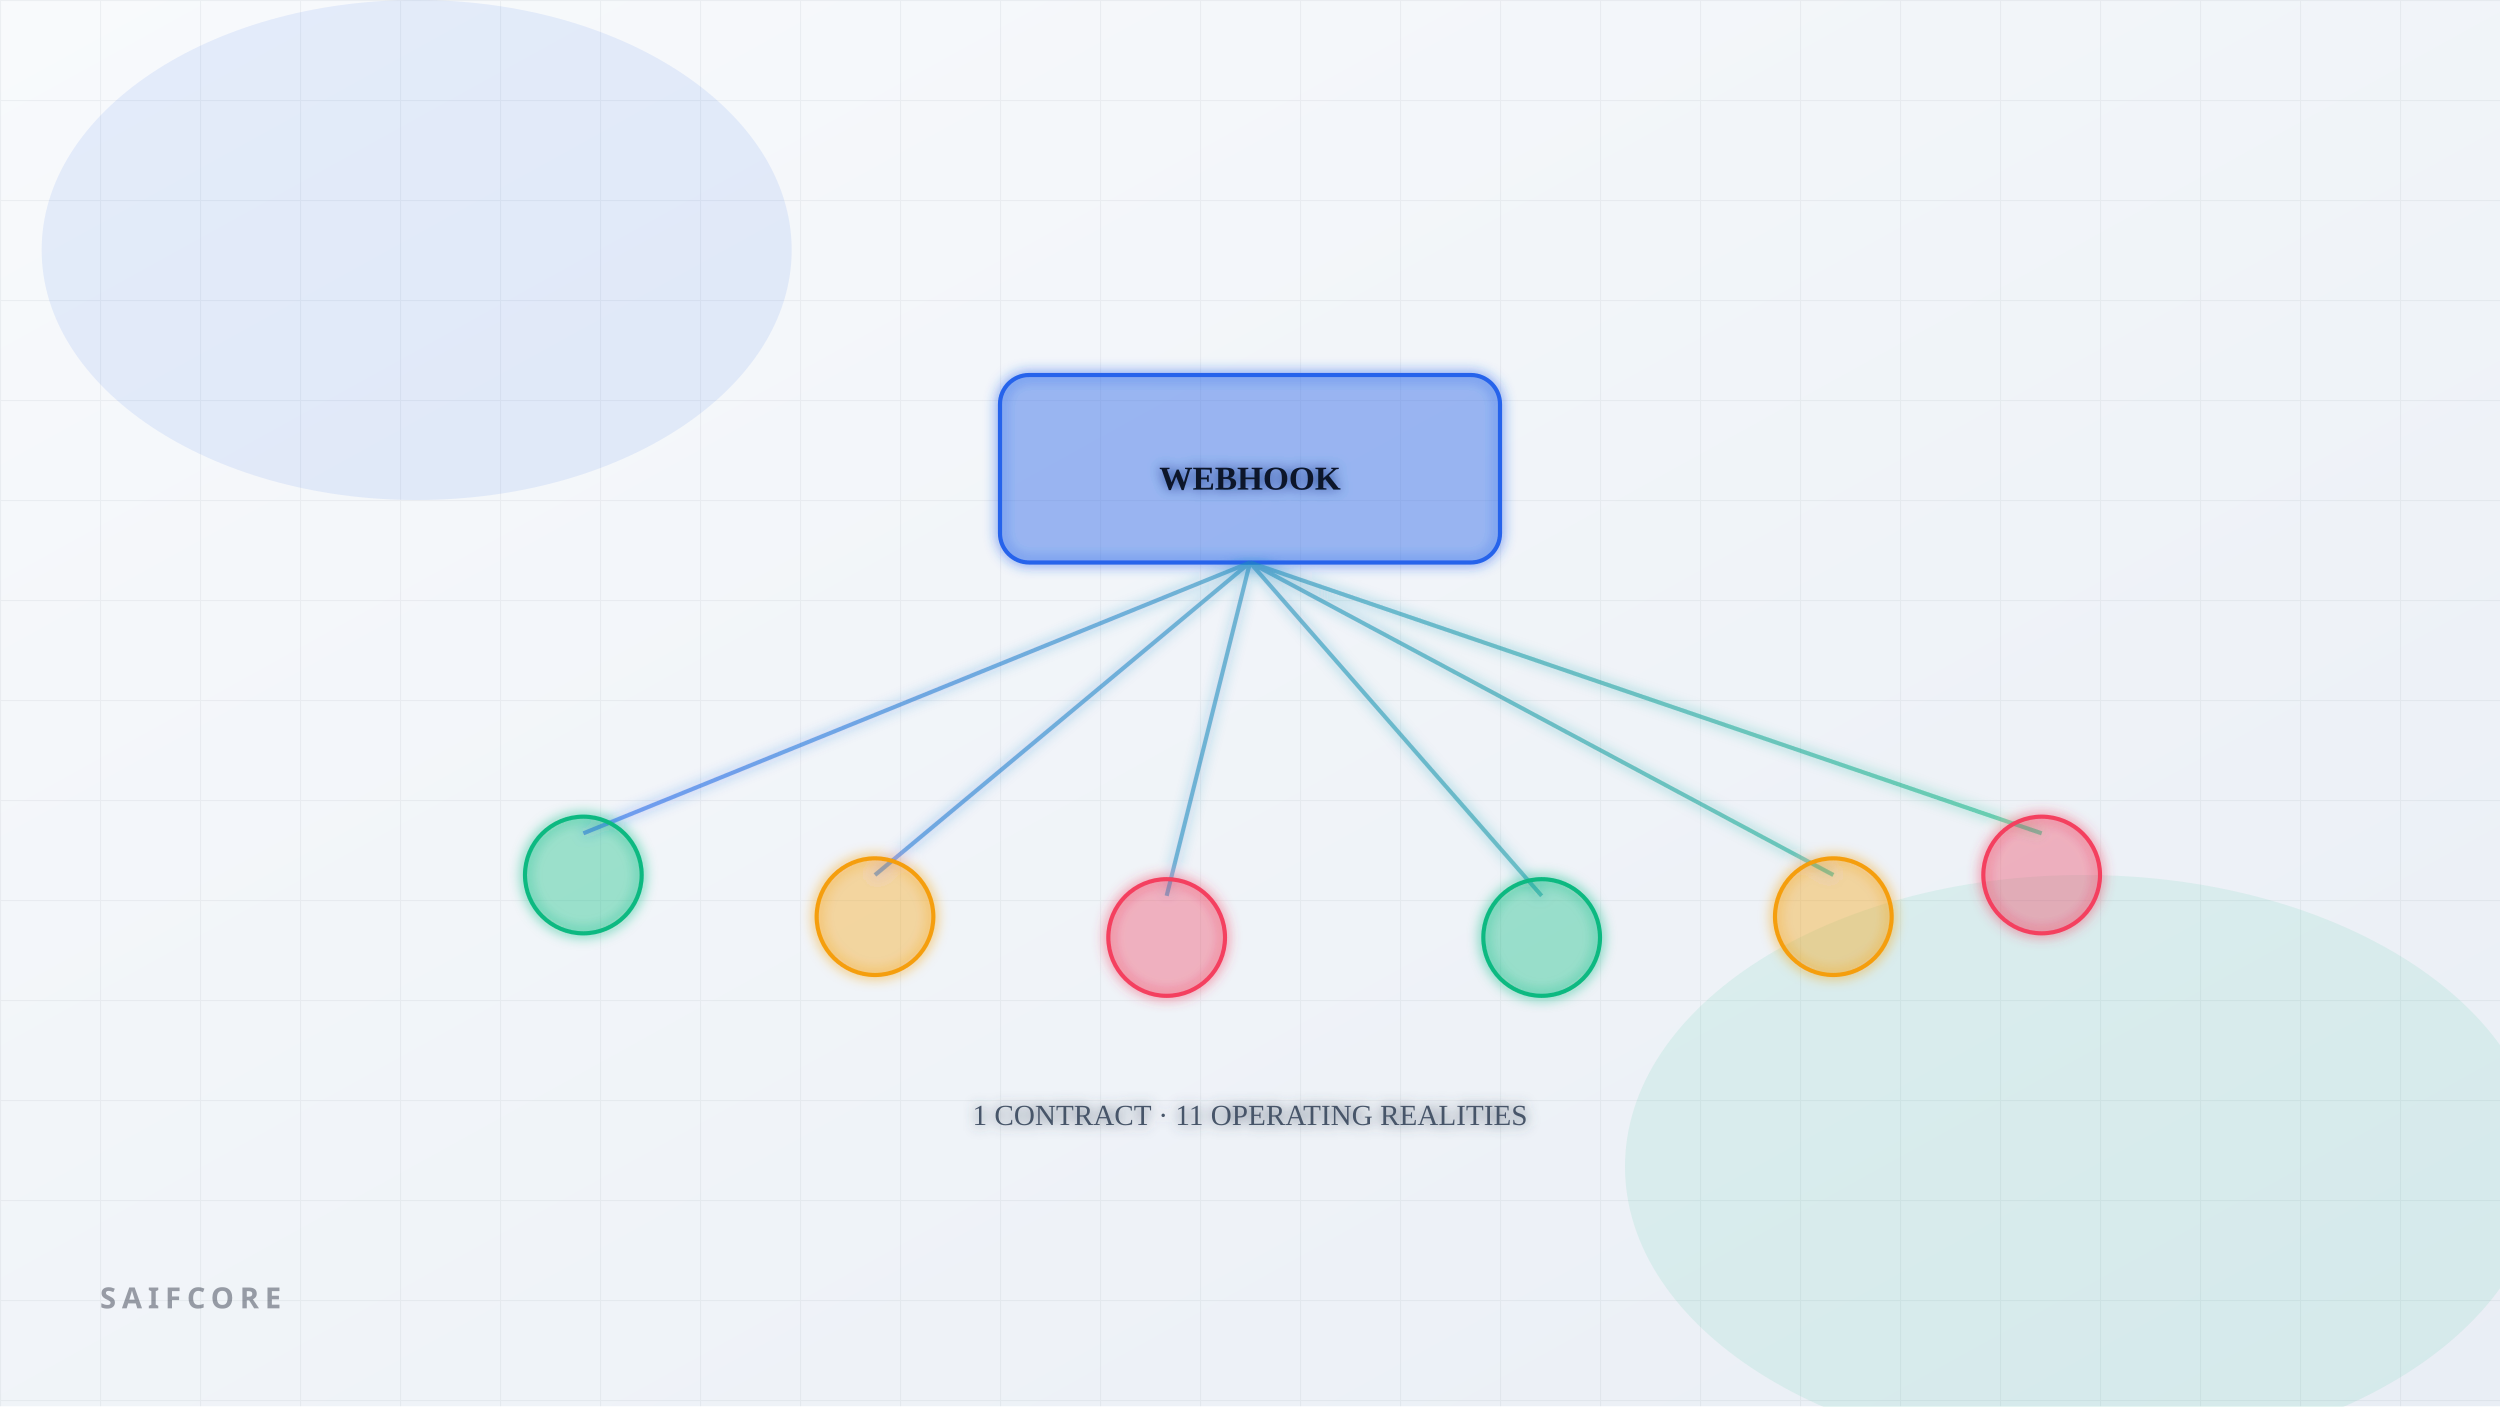
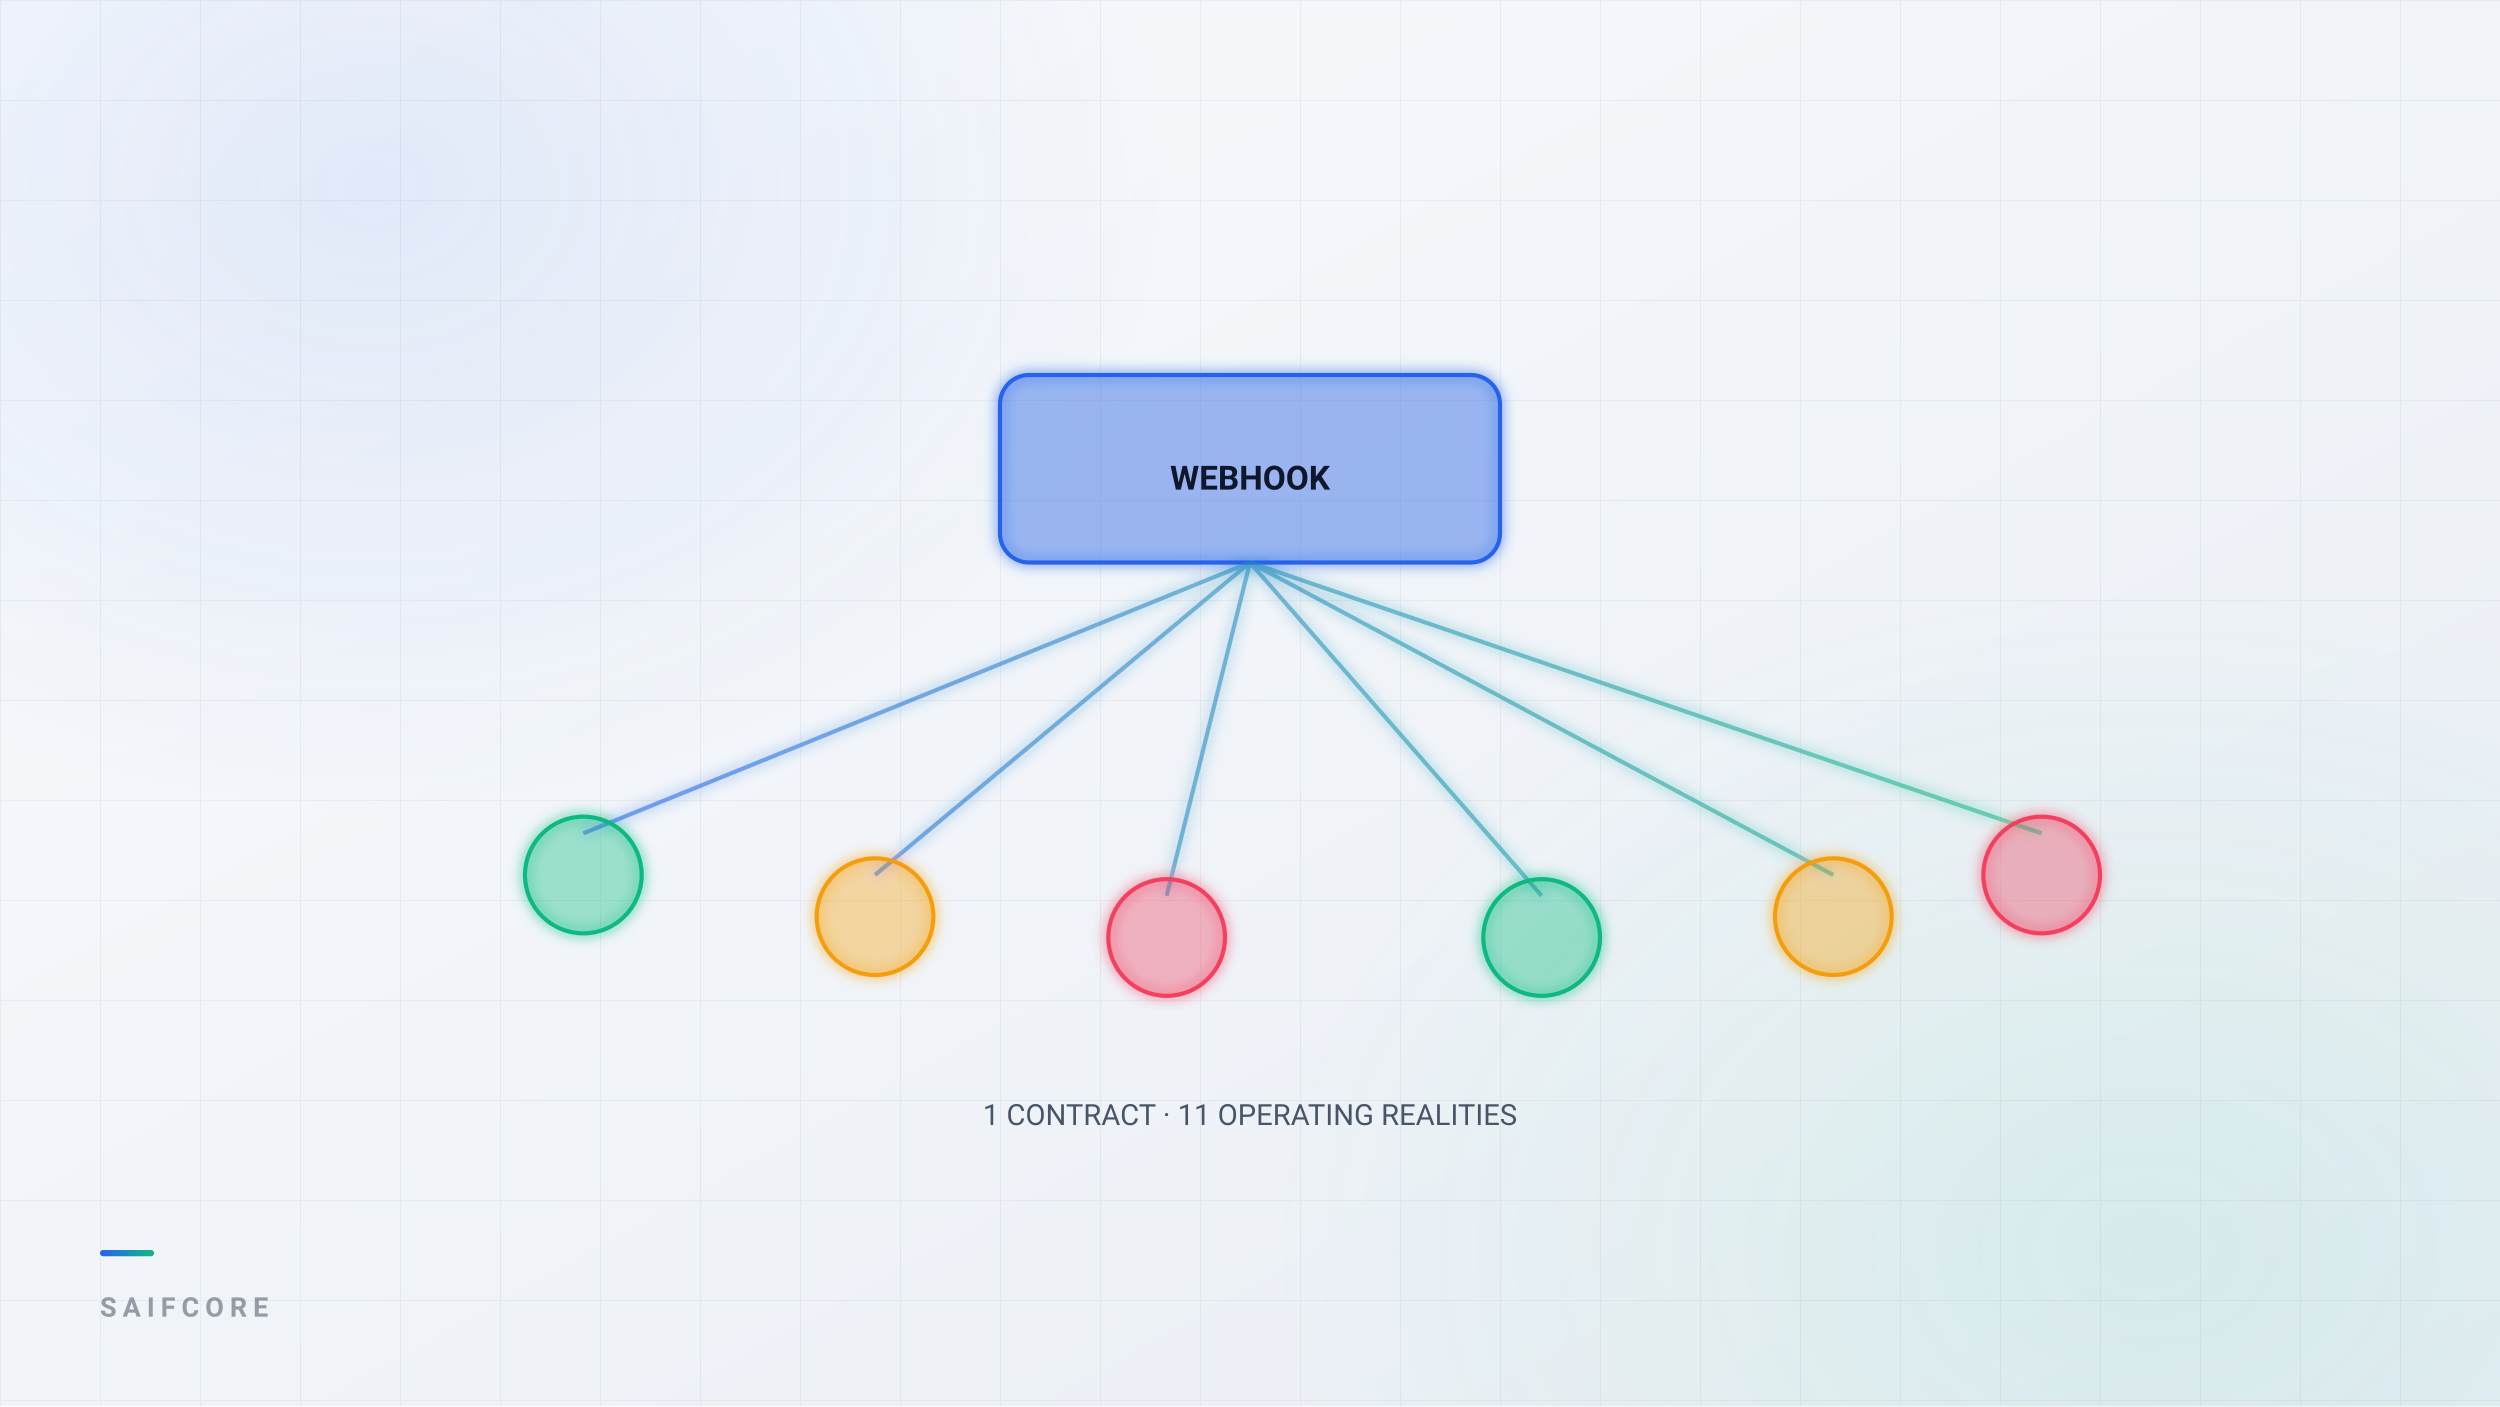
- <svg xmlns="http://www.w3.org/2000/svg" viewBox="0 0 1200 675" role="img" aria-hidden="true">
+ <svg xmlns="http://www.w3.org/2000/svg" viewBox="0 0 1200 675" role="img" aria-hidden="true" font-family="ui-sans-serif,system-ui,-apple-system,Segoe UI,Roboto,sans-serif">
  <defs>
    <linearGradient id="bg" x1="0%" y1="0%" x2="100%" y2="100%">
      <stop offset="0%" stop-color="#f8fafc" />
      <stop offset="100%" stop-color="#e9eef5" />
    </linearGradient>
    <linearGradient id="brand" x1="0%" y1="0%" x2="100%" y2="0%">
      <stop offset="0%" stop-color="#2563eb" />
      <stop offset="100%" stop-color="#10b981" />
    </linearGradient>
+     <radialGradient id="haloBlue">
+       <stop offset="0%" stop-color="#2563eb" stop-opacity="0.1" />
+       <stop offset="100%" stop-color="#2563eb" stop-opacity="0" />
+     </radialGradient>
+     <radialGradient id="haloGreen">
+       <stop offset="0%" stop-color="#10b981" stop-opacity="0.09" />
+       <stop offset="100%" stop-color="#10b981" stop-opacity="0" />
+     </radialGradient>
    <pattern id="grid" width="48" height="48" patternUnits="userSpaceOnUse">
      <path d="M48 0H0V48" fill="none" stroke="rgba(15,23,42,0.05)" stroke-width="1" />
    </pattern>
    <filter id="glow" x="-50%" y="-50%" width="200%" height="200%">
      <feGaussianBlur stdDeviation="3" result="b" />
      <feMerge>
        <feMergeNode in="b" />
        <feMergeNode in="SourceGraphic" />
      </feMerge>
    </filter>
  </defs>
  <rect width="1200" height="675" fill="url(#bg)" />
  <rect width="1200" height="675" fill="url(#grid)" />
-   <ellipse cx="200" cy="120" rx="180" ry="120" fill="#2563eb" opacity="0.1" />
-   <ellipse cx="1000" cy="560" rx="220" ry="140" fill="#10b981" opacity="0.09" />
+   <ellipse cx="180" cy="90" rx="380" ry="300" fill="url(#haloBlue)" />
+   <ellipse cx="1030" cy="600" rx="420" ry="320" fill="url(#haloGreen)" />
  <g filter="url(#glow)">
    <rect x="480" y="180" width="240" height="90" rx="14" fill="rgba(37,99,235,0.25)" stroke="#2563eb" stroke-width="2" />
-     <text x="600" y="235" text-anchor="middle" fill="#0f172a" font-size="16" font-weight="700">WEBHOOK</text>
    <path d="M600 270 L280 400 M600 270 L420 420 M600 270 L560 430 M600 270 L740 430 M600 270 L880 420 M600 270 L980 400" stroke="url(#brand)" stroke-width="2" opacity="0.55" />
    <circle cx="280" cy="420" r="28" fill="rgba(16,185,129,0.2)" stroke="#10b981" stroke-width="2" />
    <circle cx="420" cy="440" r="28" fill="rgba(245,158,11,0.2)" stroke="#f59e0b" stroke-width="2" />
    <circle cx="560" cy="450" r="28" fill="rgba(244,63,94,0.2)" stroke="#f43f5e" stroke-width="2" />
    <circle cx="740" cy="450" r="28" fill="rgba(16,185,129,0.2)" stroke="#10b981" stroke-width="2" />
    <circle cx="880" cy="440" r="28" fill="rgba(245,158,11,0.2)" stroke="#f59e0b" stroke-width="2" />
    <circle cx="980" cy="420" r="28" fill="rgba(244,63,94,0.2)" stroke="#f43f5e" stroke-width="2" />
+   </g>
+   <g>
+     <text x="600" y="235" text-anchor="middle" fill="#0f172a" font-size="16" font-weight="700">WEBHOOK</text>
    <text x="600" y="540" text-anchor="middle" fill="#475569" font-size="14">1 CONTRACT · 11 OPERATING REALITIES</text>
  </g>
-   <text x="48" y="628" fill="rgba(15,23,42,0.4)" font-family="ui-sans-serif,system-ui,sans-serif" font-size="14" font-weight="600" letter-spacing="0.2em">SAIFCORE</text>
+   <rect x="48" y="600" width="26" height="3" rx="1.5" fill="url(#brand)" />
+   <text x="48" y="632" fill="rgba(15,23,42,0.4)" font-size="13" font-weight="700" letter-spacing="0.22em">SAIFCORE</text>
</svg>
